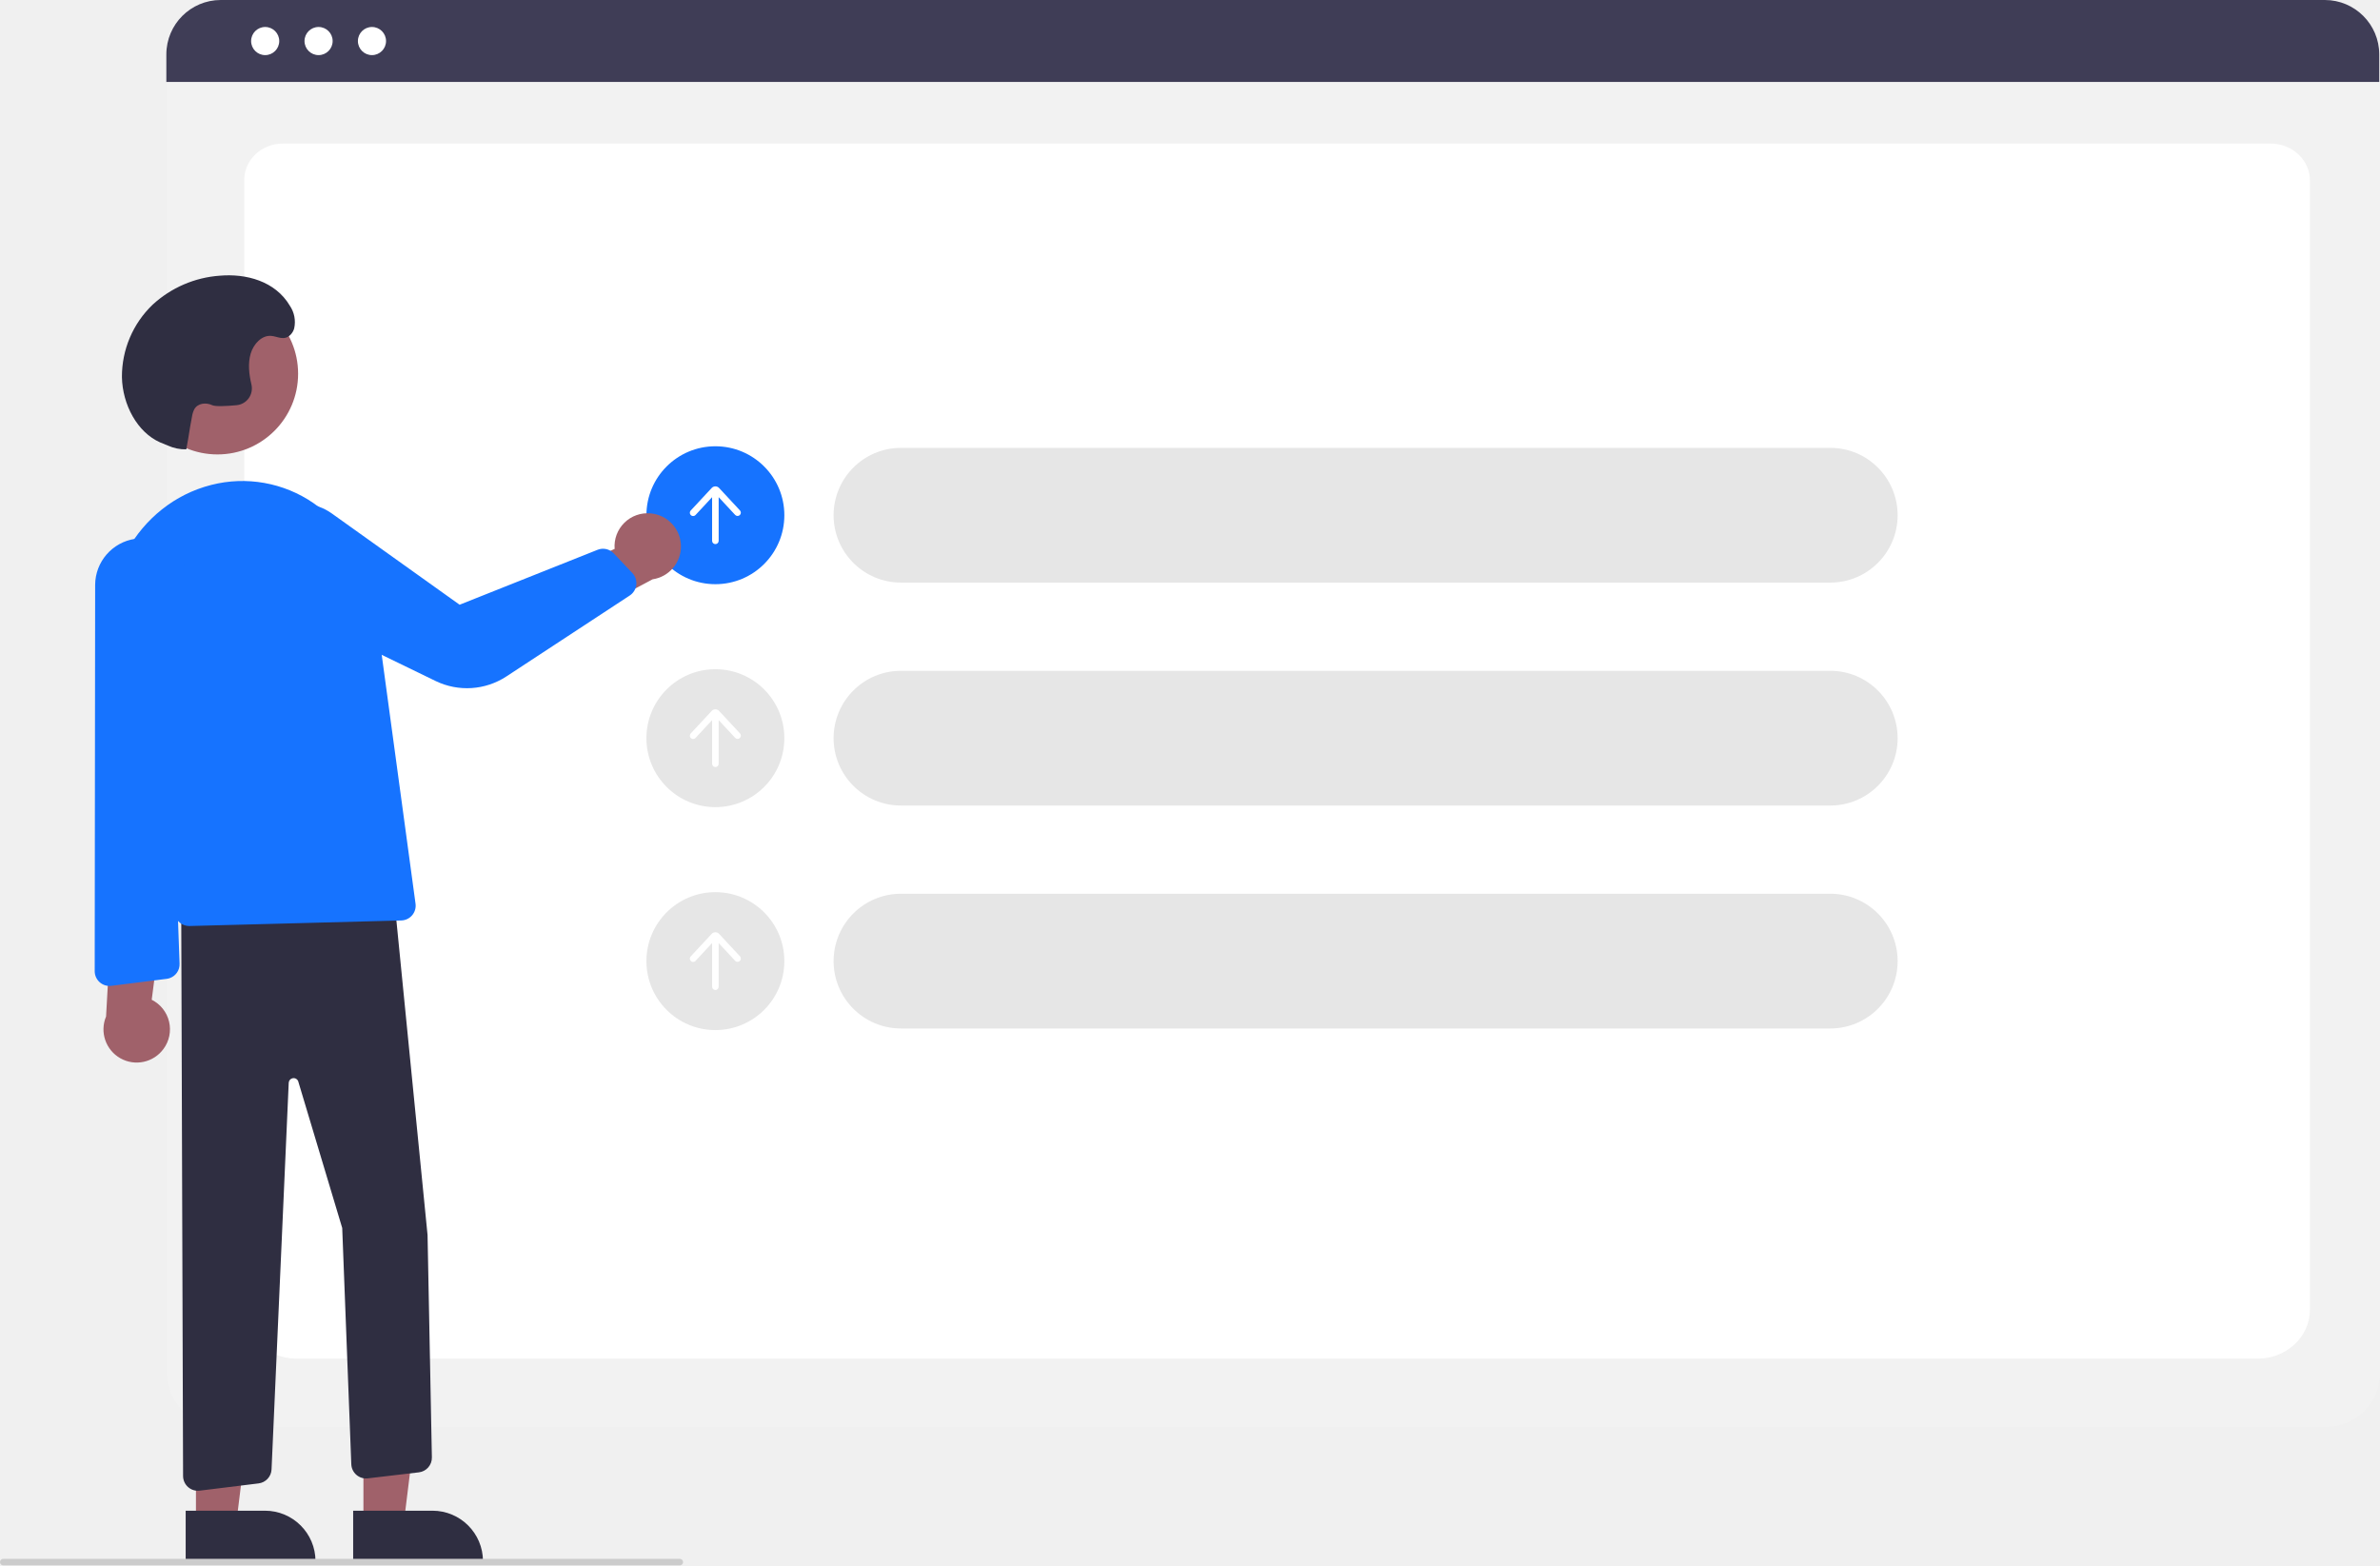
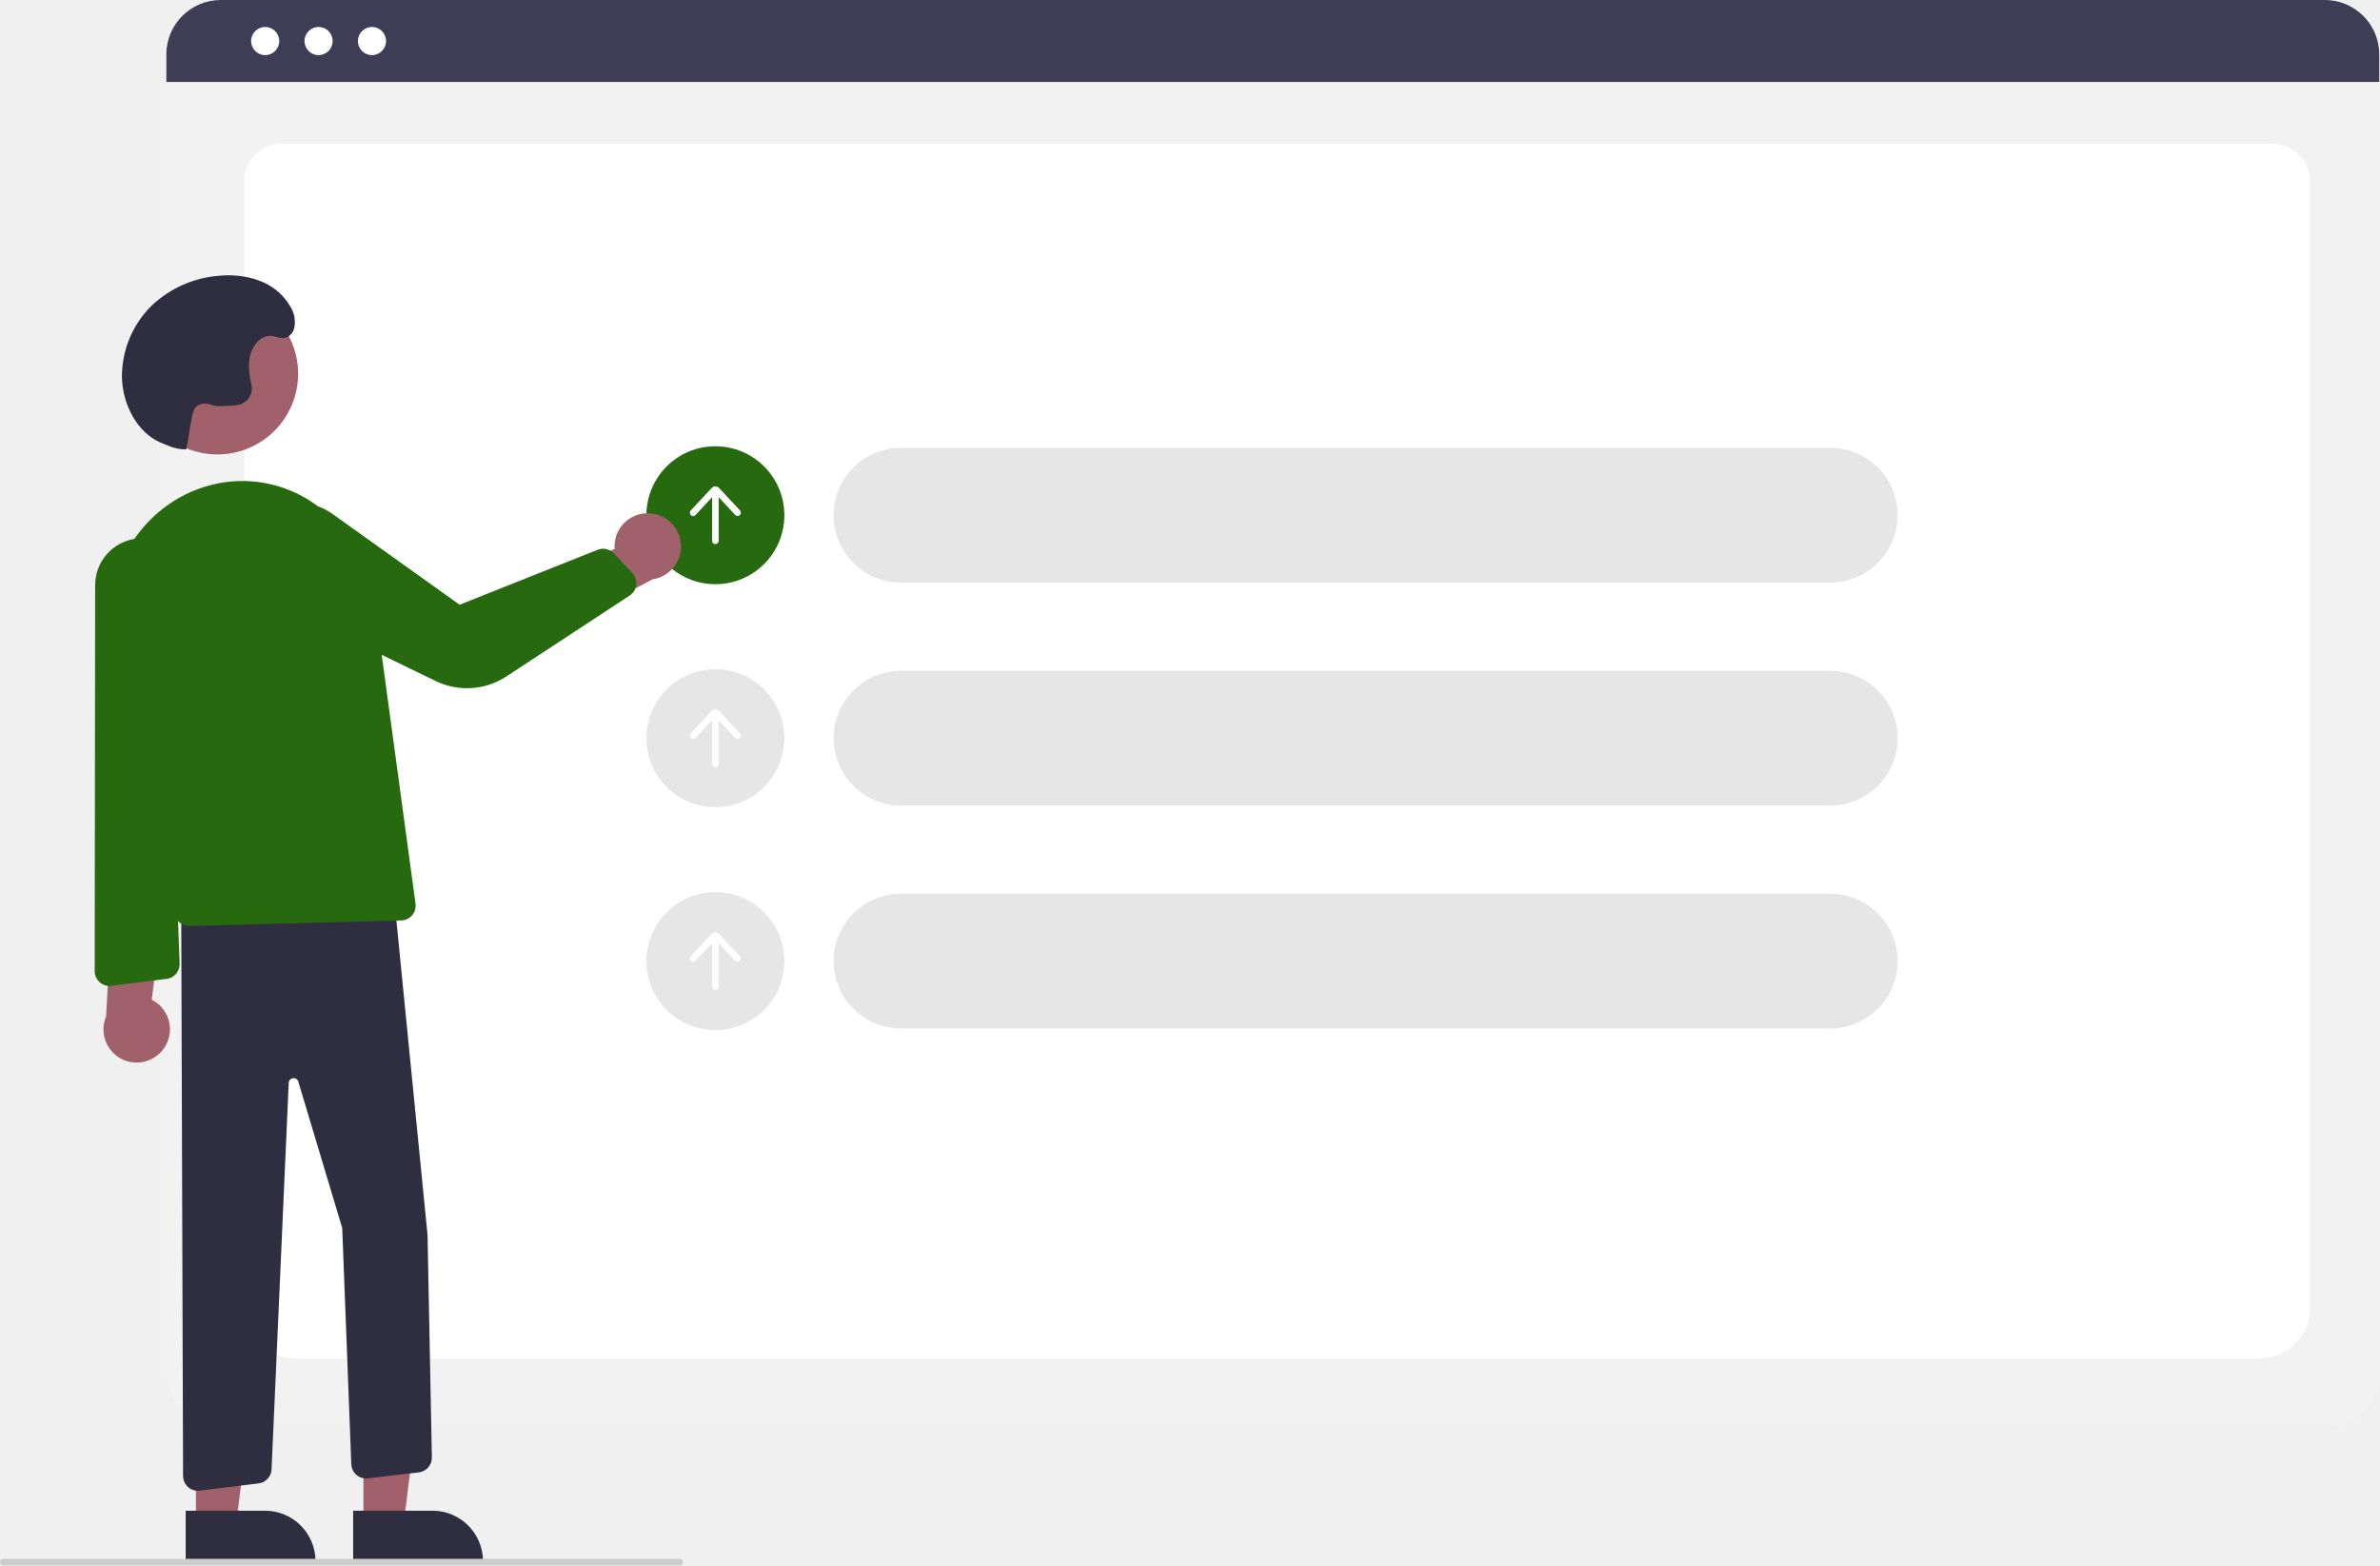
<svg xmlns="http://www.w3.org/2000/svg" id="be4c2388-7845-4faa-a392-000b3bb95634" data-name="Layer 1" width="724.724" height="476.685" viewBox="0 0 724.724 476.685">
  <path d="M945.862,646.206H305.023a16.519,16.519,0,0,1-16.5-16.5V234.552a12.102,12.102,0,0,1,12.088-12.088H950.065a12.311,12.311,0,0,1,12.297,12.297V629.706A16.519,16.519,0,0,1,945.862,646.206Z" transform="translate(-237.6381 -211.6577)" fill="#f2f2f2" />
  <path d="M925.142,625.373H327.897c-8.755,0-15.878-6.67-15.878-14.868v-344.105c0-6.08,5.278-11.027,11.766-11.027H929.059c6.595,0,11.961,5.028,11.961,11.209V610.505C941.02,618.703,933.897,625.373,925.142,625.373Z" transform="translate(-237.6381 -211.6577)" fill="#fff" />
  <path d="M962.132,236.608H288.292v-8.4a16.574,16.574,0,0,1,16.56-16.55H945.572a16.574,16.574,0,0,1,16.56,16.55Z" transform="translate(-237.6381 -211.6577)" fill="#3f3d56" />
  <circle cx="80.749" cy="12.5" r="4.283" fill="#fff" />
  <circle cx="97.008" cy="12.5" r="4.283" fill="#fff" />
  <circle cx="113.267" cy="12.5" r="4.283" fill="#fff" />
  <rect x="253.839" y="136.382" width="324" height="41.028" rx="20.514" fill="#e6e6e6" />
  <rect x="253.839" y="204.27" width="324" height="41.028" rx="20.514" fill="#e6e6e6" />
  <rect x="253.839" y="272.159" width="324" height="41.028" rx="20.514" fill="#e6e6e6" />
  <circle cx="217.839" cy="224.784" r="21" fill="#e6e6e6" />
  <path d="M462.975,434.996l-6.376-6.858a1.53,1.53,0,0,0-2.242-0l-6.377,6.858a1.001,1.001,0,1,0,1.466,1.363l5.031-5.412v13.288a1,1,0,0,0,2,0V430.942l5.033,5.416a1.001,1.001,0,0,0,1.466-1.363Z" transform="translate(-237.6381 -211.6577)" fill="#fff" />
  <circle cx="217.839" cy="292.673" r="21" fill="#e6e6e6" />
  <path d="M462.975,502.884l-6.376-6.858a1.53,1.53,0,0,0-2.242-0l-6.377,6.858a1.001,1.001,0,1,0,1.466,1.363l5.031-5.412v13.288a1,1,0,0,0,2,0V498.831l5.033,5.416a1.001,1.001,0,0,0,1.466-1.363Z" transform="translate(-237.6381 -211.6577)" fill="#fff" />
-   <circle cx="217.839" cy="156.895" r="21" fill="#1673ff" />
+   <circle cx="217.839" cy="156.895" r="21" fill="#27690f" />
  <path d="M462.975,367.107l-6.376-6.858a1.53,1.53,0,0,0-2.242-0l-6.377,6.858a1.001,1.001,0,1,0,1.466,1.363l5.031-5.412V376.346a1,1,0,0,0,2,0V363.054l5.033,5.416a1.001,1.001,0,0,0,1.466-1.363Z" transform="translate(-237.6381 -211.6577)" fill="#fff" />
  <path d="M435.785,367.992a10.056,10.056,0,0,0-10.986,10.819l-32.707,14.395,15.602,10.071,28.667-15.214a10.11,10.11,0,0,0-.576-20.071Z" transform="translate(-237.6381 -211.6577)" fill="#a0616a" />
  <circle cx="66.215" cy="113.817" r="24.561" fill="#a0616a" />
  <polygon points="110.667 464.031 122.927 464.03 128.759 416.742 110.665 416.743 110.667 464.031" fill="#a0616a" />
  <path d="M345.178,671.686l24.144-.001h.001A15.386,15.386,0,0,1,384.709,687.071v.5l-39.531.001Z" transform="translate(-237.6381 -211.6577)" fill="#2f2e41" />
  <polygon points="59.667 464.031 71.927 464.03 77.759 416.742 59.665 416.743 59.667 464.031" fill="#a0616a" />
  <path d="M294.178,671.686l24.144-.001h.001A15.386,15.386,0,0,1,333.709,687.071v.5l-39.531.001Z" transform="translate(-237.6381 -211.6577)" fill="#2f2e41" />
  <path d="M294.91,664.492a4.501,4.501,0,0,1-1.524-3.36l-.577-177.201,64.022-2.468.47-.018,10.529,106.292,1.319,67.714a4.485,4.485,0,0,1-3.973,4.557l-15.541,1.829a4.498,4.498,0,0,1-5.023-4.295L341.846,585.605l-13.434-44.784a1.5,1.5,0,0,0-2.857.554l-5.229,117.764a4.493,4.493,0,0,1-3.944,4.235l-17.946,2.209a4.489,4.489,0,0,1-3.525-1.091Z" transform="translate(-237.6381 -211.6577)" fill="#2f2e41" />
-   <path d="M290.865,490.219l-18.968-77.029c-5.91-24.002,7.591-48.169,30.097-53.872a38.196,38.196,0,0,1,31.108,5.547,44.132,44.132,0,0,1,18.68,30.792l12.39,91.191a4.5,4.5,0,0,1-4.341,5.104l-64.479,1.689c-.039.001-.078.001-.117.001A4.526,4.526,0,0,1,290.865,490.219Z" transform="translate(-237.6381 -211.6577)" fill="#1673ff" />
-   <path d="M370.326,419.055l-48.088-23.357A16.155,16.155,0,1,1,338.684,368.02l38.909,27.786,42.002-16.726a4.484,4.484,0,0,1,4.932,1.087l5.665,5.98a4.499,4.499,0,0,1-.799,6.856l-37.602,24.67a21.882,21.882,0,0,1-21.464,1.381Z" transform="translate(-237.6381 -211.6577)" fill="#1673ff" />
+   <path d="M290.865,490.219l-18.968-77.029c-5.91-24.002,7.591-48.169,30.097-53.872a38.196,38.196,0,0,1,31.108,5.547,44.132,44.132,0,0,1,18.68,30.792l12.39,91.191a4.5,4.5,0,0,1-4.341,5.104l-64.479,1.689c-.039.001-.078.001-.117.001A4.526,4.526,0,0,1,290.865,490.219Z" transform="translate(-237.6381 -211.6577)" fill="#27690f" />
+   <path d="M370.326,419.055l-48.088-23.357A16.155,16.155,0,1,1,338.684,368.02l38.909,27.786,42.002-16.726a4.484,4.484,0,0,1,4.932,1.087l5.665,5.98a4.499,4.499,0,0,1-.799,6.856l-37.602,24.67a21.882,21.882,0,0,1-21.464,1.381Z" transform="translate(-237.6381 -211.6577)" fill="#27690f" />
  <path d="M294.354,348.494a12.909,12.909,0,0,1-5.596-1.156c-.783-.345-1.596-.628-2.378-.973-6.904-3.045-11.453-11.439-11.615-19.886a30.305,30.305,0,0,1,9.36-22.05,33.71,33.71,0,0,1,20.442-8.819c7.95-.691,16.902,1.61,21.344,9.168a8.845,8.845,0,0,1,1.309,6.882,4.504,4.504,0,0,1-1.087,1.906c-1.984,2.015-3.962.5-5.984.366-2.78-.184-5.277,2.385-6.174,5.394s-.502,6.322.222,9.391l.013.057a5.149,5.149,0,0,1-4.56,6.277c-3.057.276-6.416.448-7.375-.002-1.877-.881-4.4-.685-5.492,1.267a7.61,7.61,0,0,0-.694,2.289c-.98,5.095-.754,4.795-1.734,9.89Z" transform="translate(-237.6381 -211.6577)" fill="#2f2e41" />
  <path d="M287.408,531.096a10.056,10.056,0,0,0-3.573-15l4.606-35.437-16.691,8.139-1.815,32.403a10.11,10.11,0,0,0,17.473,9.893Z" transform="translate(-237.6381 -211.6577)" fill="#a0616a" />
-   <path d="M289.324,509.508a4.601,4.601,0,0,1-.937.22l-16.845,2.13a4.5,4.5,0,0,1-5.064-4.469l.133-117.622a14.265,14.265,0,0,1,12.16-14.027h0a14.189,14.189,0,0,1,16.15,15.406l-4.894,50.688,2.294,63.266A4.474,4.474,0,0,1,289.324,509.508Z" transform="translate(-237.6381 -211.6577)" fill="#1673ff" />
+   <path d="M289.324,509.508a4.601,4.601,0,0,1-.937.22l-16.845,2.13a4.5,4.5,0,0,1-5.064-4.469l.133-117.622a14.265,14.265,0,0,1,12.16-14.027h0a14.189,14.189,0,0,1,16.15,15.406l-4.894,50.688,2.294,63.266A4.474,4.474,0,0,1,289.324,509.508Z" transform="translate(-237.6381 -211.6577)" fill="#27690f" />
  <path d="M444.638,688.342h-206a1,1,0,0,1,0-2h206a1,1,0,1,1,0,2Z" transform="translate(-237.6381 -211.6577)" fill="#ccc" />
</svg>
